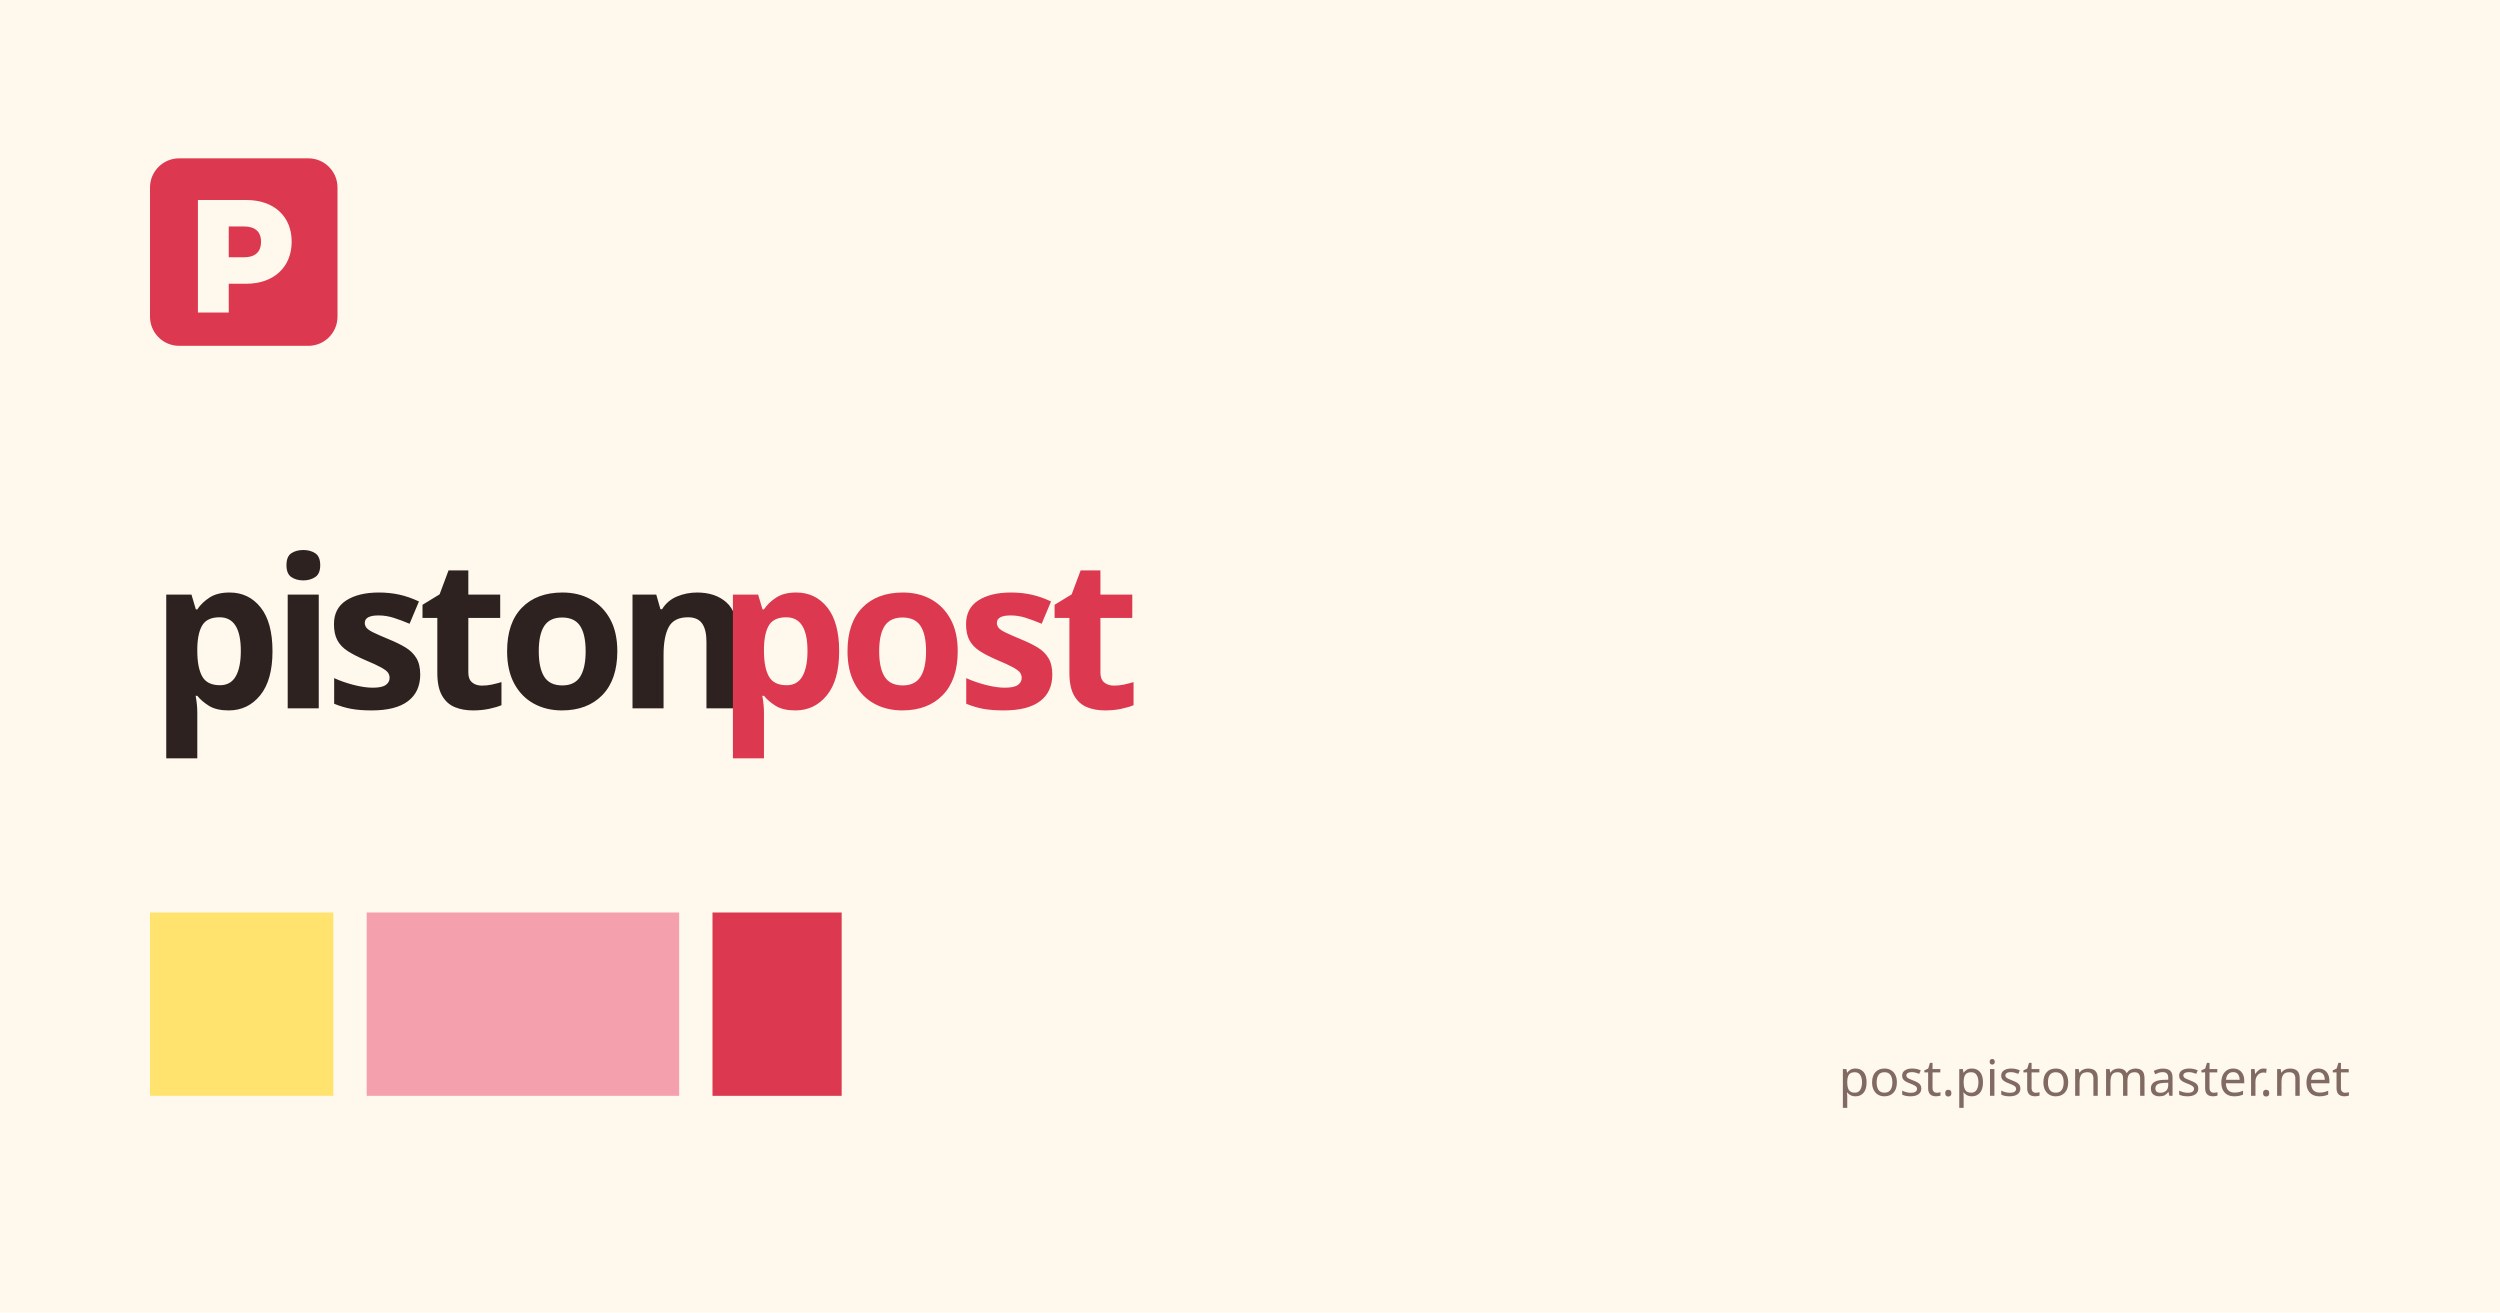
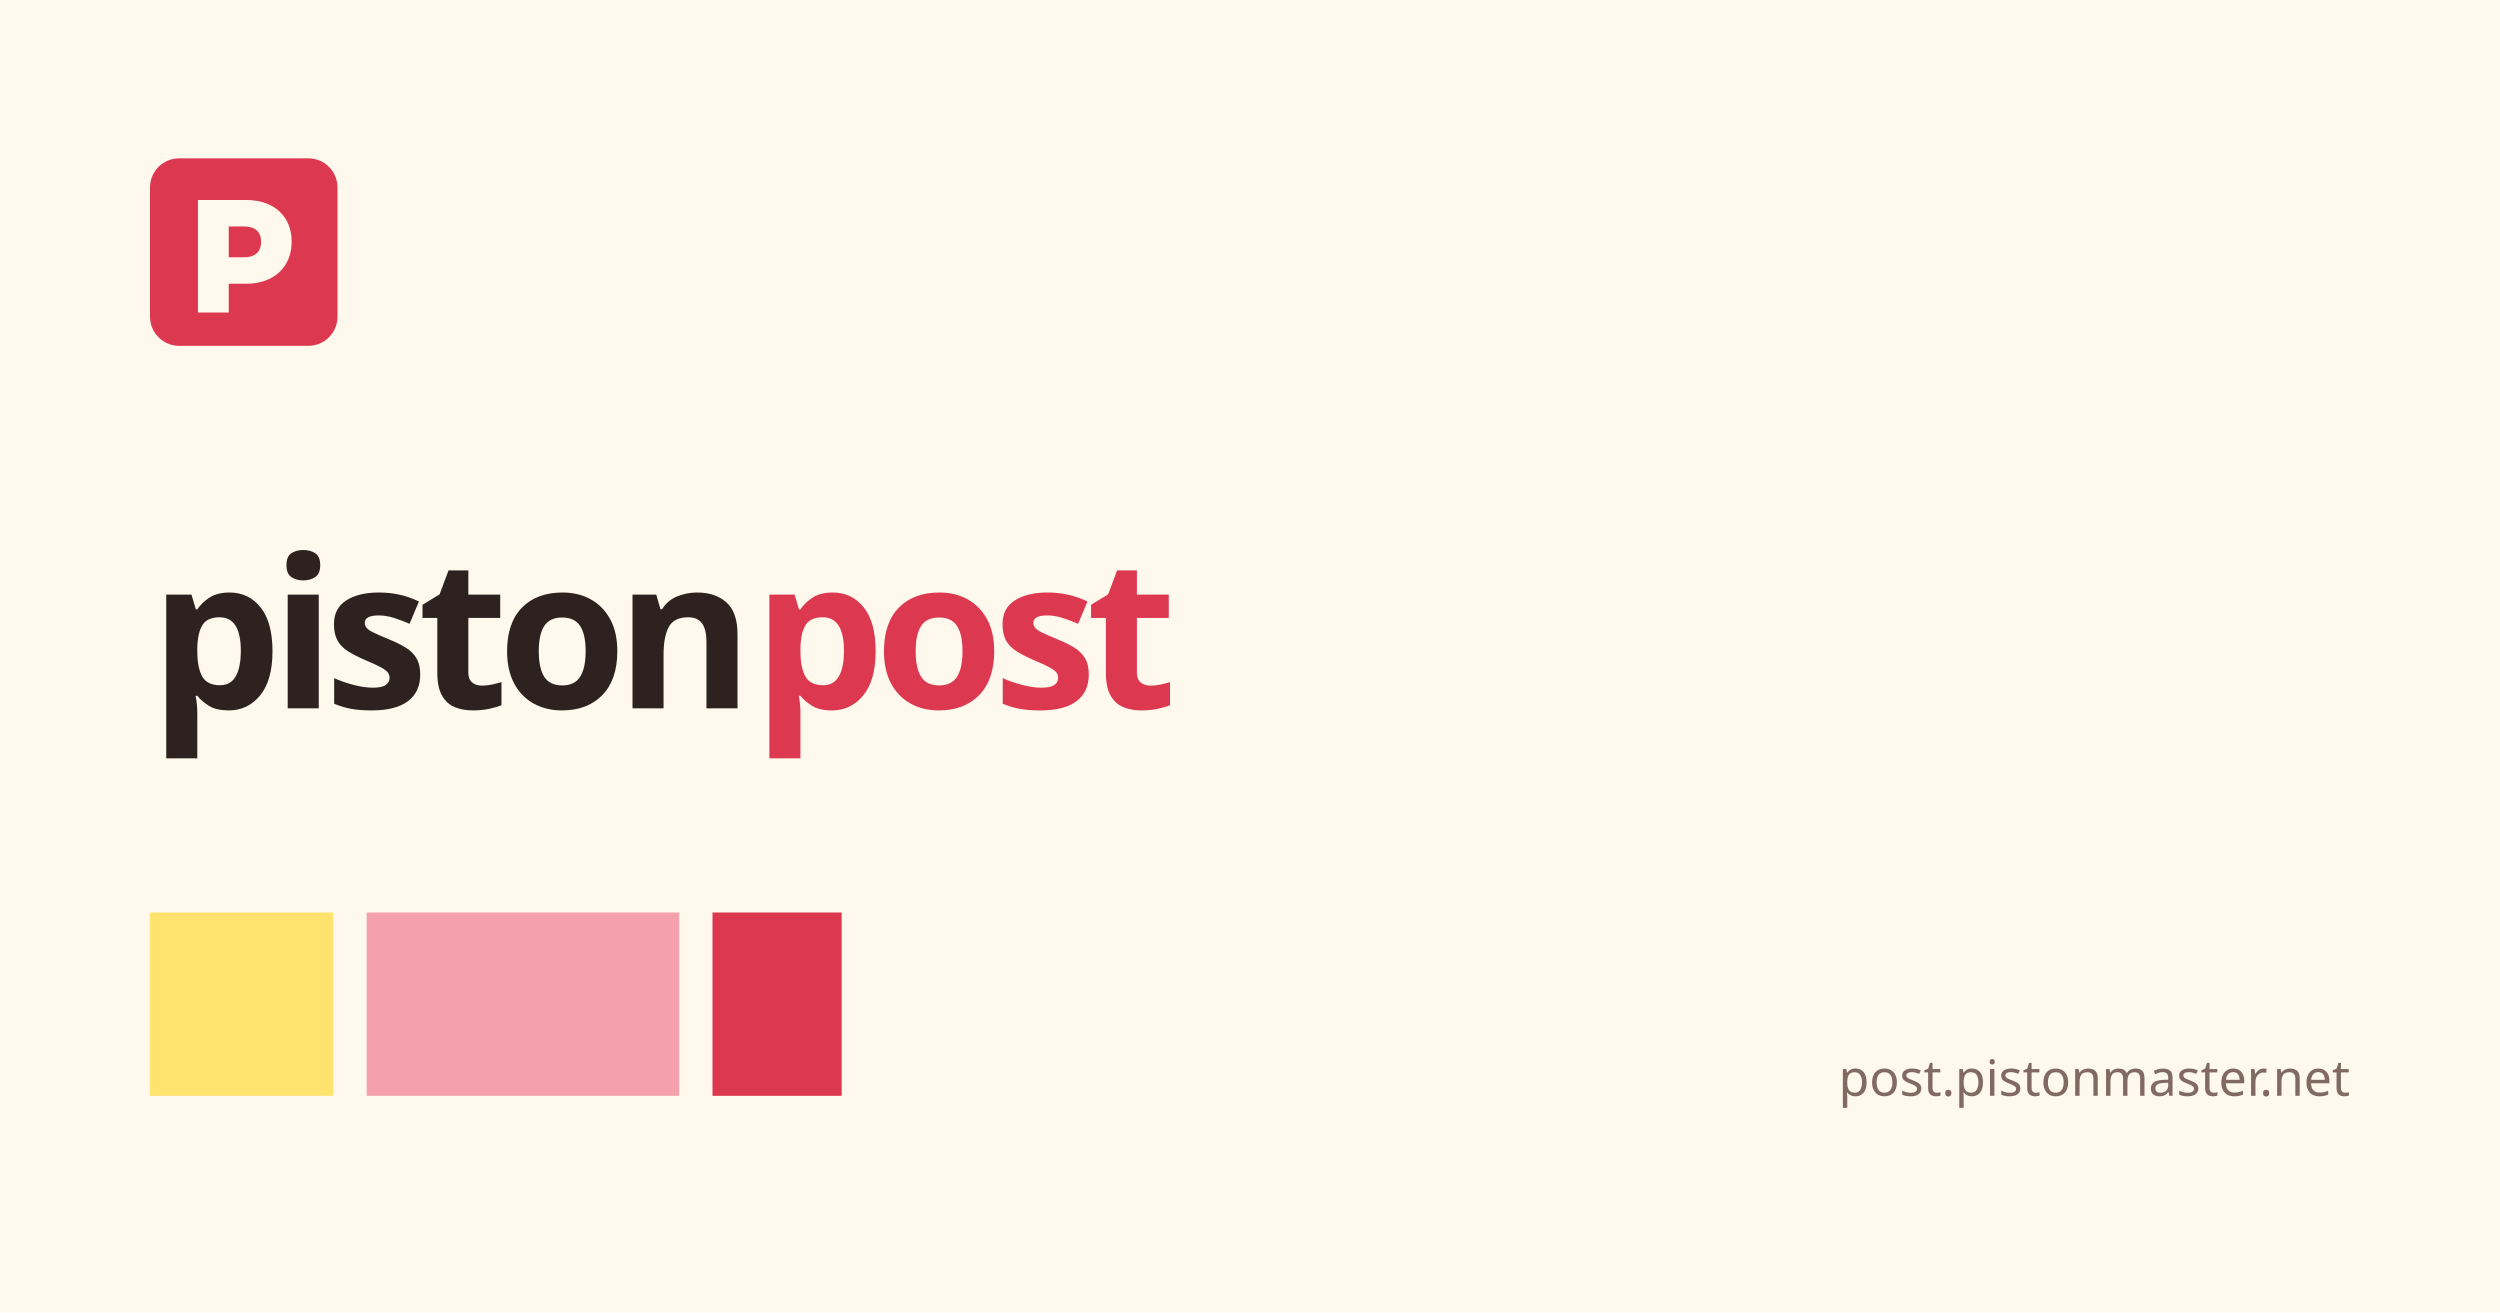
<svg xmlns="http://www.w3.org/2000/svg" width="1200" height="630" viewBox="0 0 1200 630" role="img" aria-labelledby="title description">
  <rect width="1200" height="630" fill="#fff9ed" />
  <rect x="72" y="76" width="90" height="90" rx="14" fill="#dc3850" />
  <path fill="#fff9ed" d="M95 96h23.2c13.4 0 21.8 7.9 21.8 20 0 12.3-8.7 20.2-21.8 20.2h-8.4V150H95V96Zm14.8 12.7v14.8h7.3c5.3 0 8.2-2.5 8.2-7.5 0-4.8-2.9-7.3-8.2-7.3h-7.3Z" />
-   <text x="72" y="340" fill="#2e2220" font-family="Outfit, sans-serif" font-size="100" font-weight="800" letter-spacing="-5">piston</text>
-   <text x="344" y="340" fill="#dc3850" font-family="Outfit, sans-serif" font-size="100" font-weight="800" letter-spacing="-5">post</text>
+   <text x="72" y="340" fill="#2e2220" font-family="Outfit, sans-serif" font-size="100" font-weight="800" letter-spacing="-5">piston<tspan fill="#dc3850">post</tspan>
+   </text>
  <g transform="translate(72 438)">
    <rect width="88" height="88" fill="#ffe36e" />
    <rect x="104" width="150" height="88" fill="#f5a0ad" />
    <rect x="270" width="62" height="88" fill="#dc3850" />
  </g>
  <text x="1128" y="526" text-anchor="end" fill="#806a62" font-family="Outfit, sans-serif" font-size="24">post.pistonmaster.net</text>
</svg>
